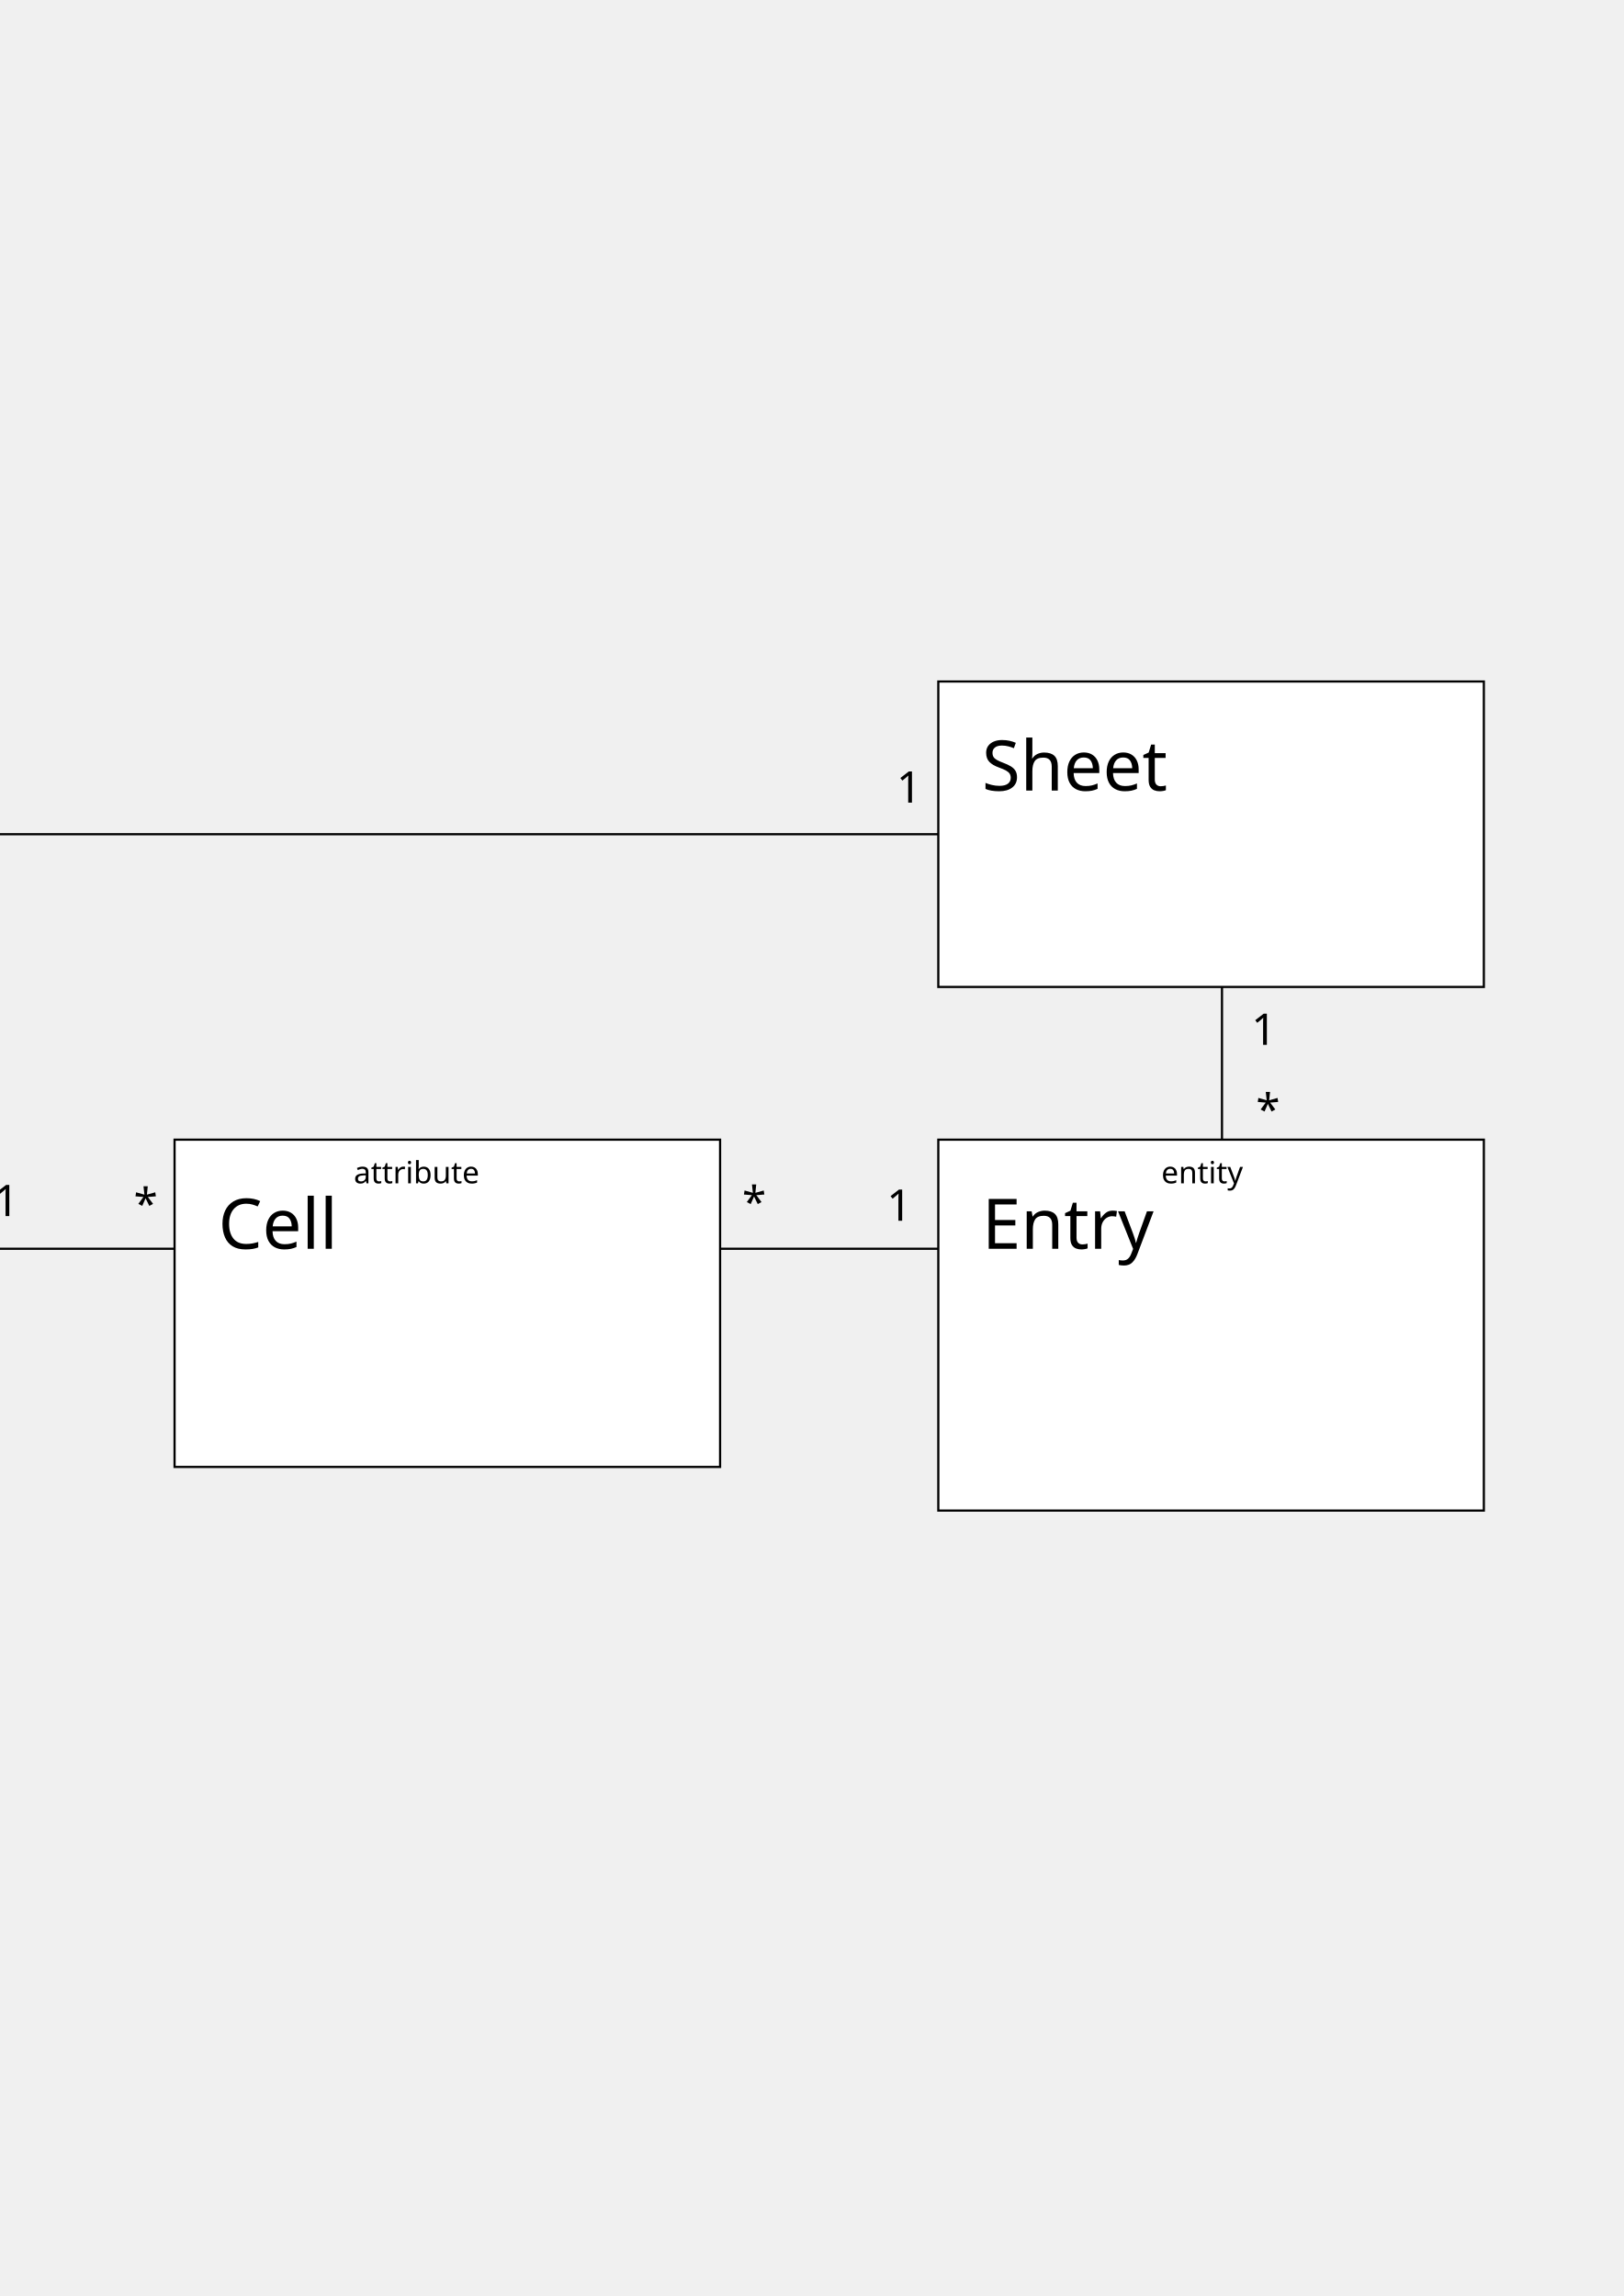
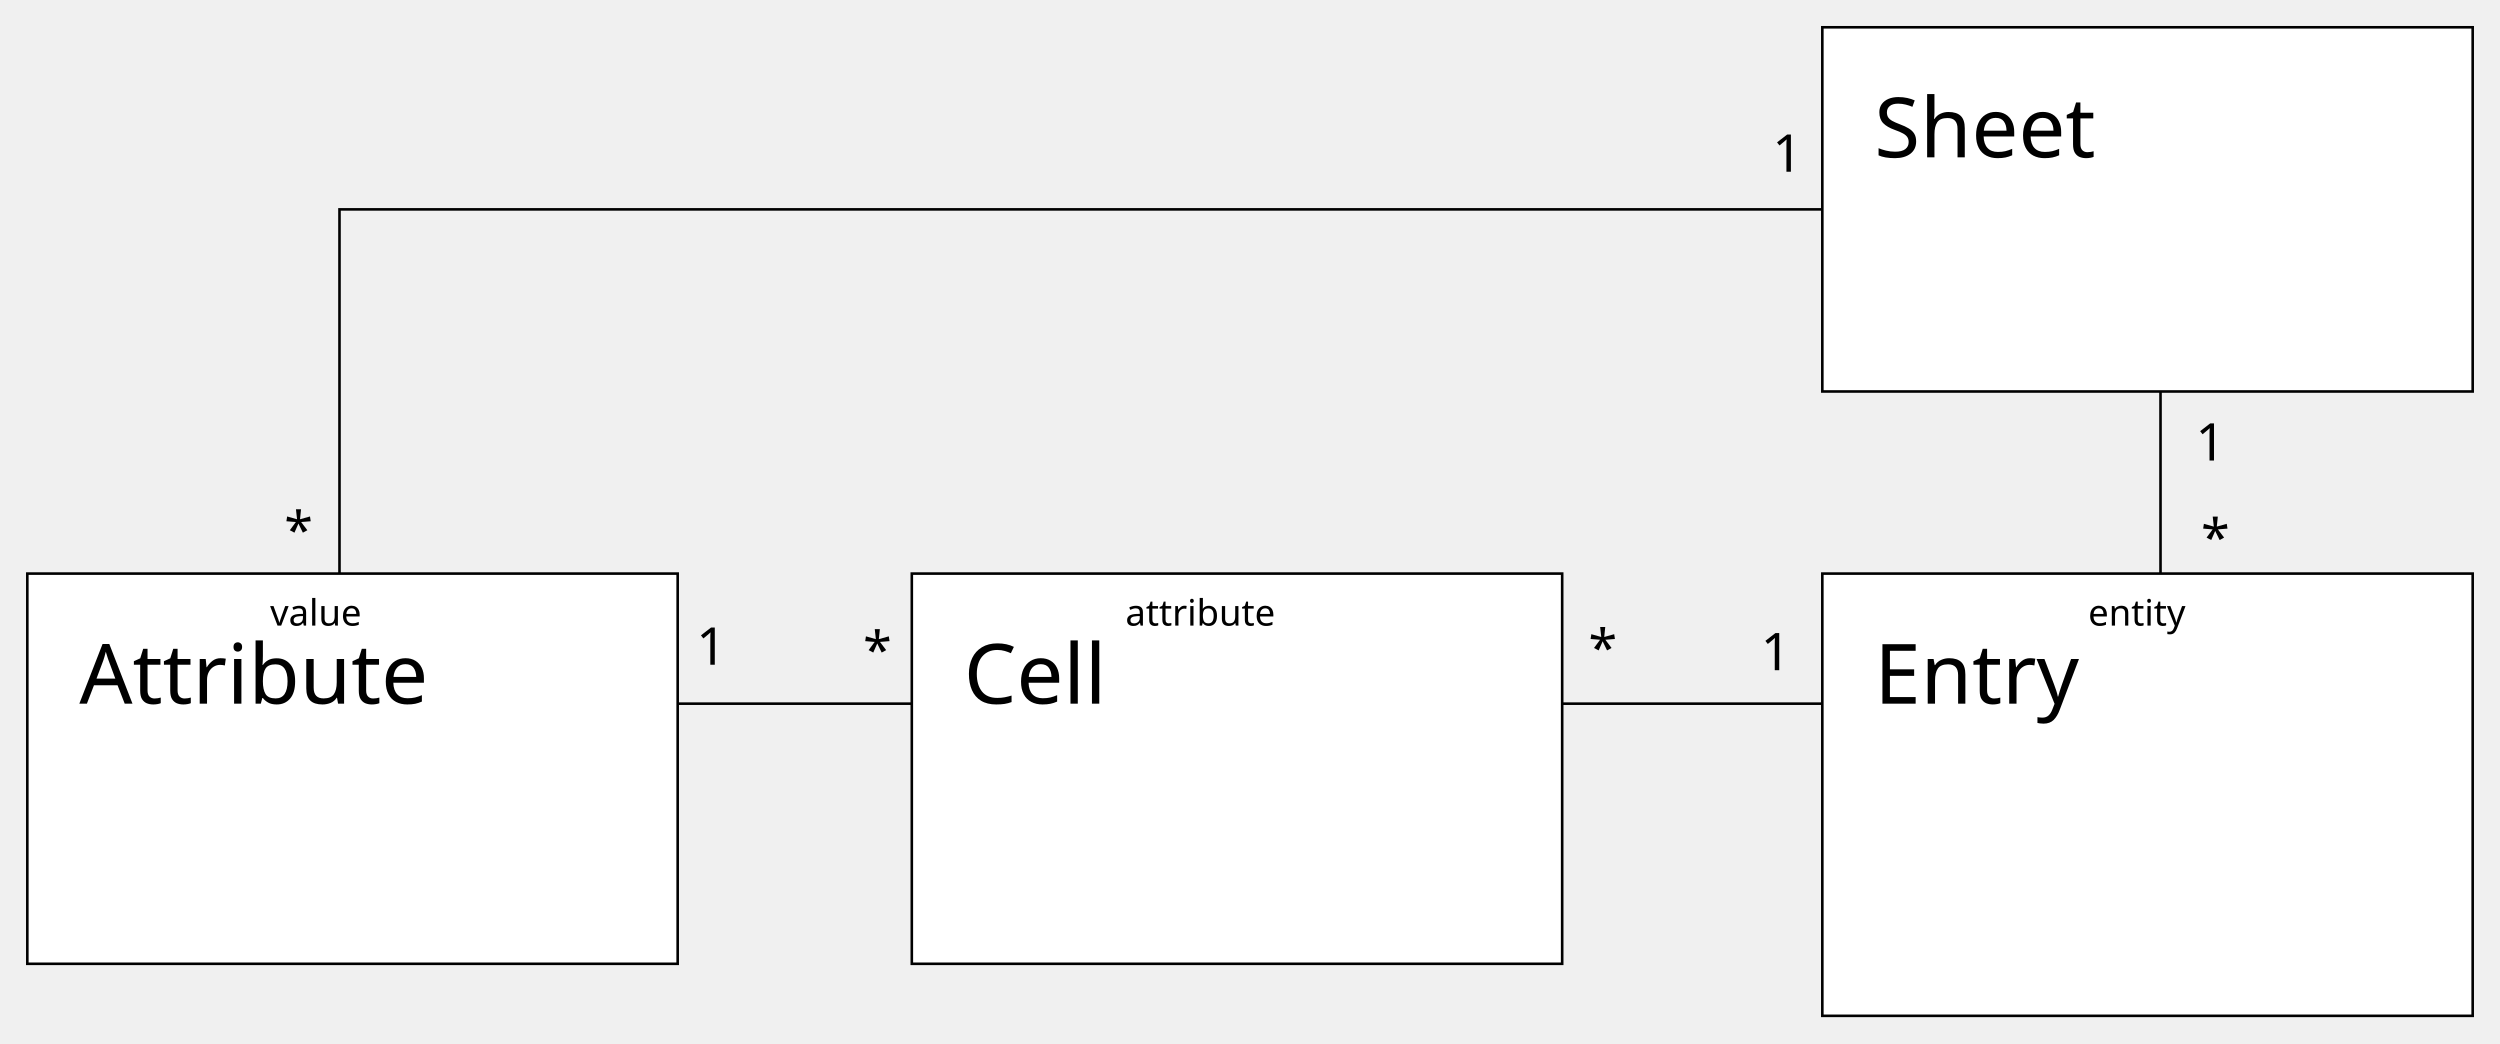
- <svg xmlns="http://www.w3.org/2000/svg" width="744.094" height="1052.362" id="svg2" version="1.1">
+ <svg xmlns="http://www.w3.org/2000/svg" width="961" height="401" id="svg2" version="1.1">
  <defs id="defs4" />
-   <g id="layer1">
+   <g id="layer1" transform="translate(270.5,-301.875)">
    <rect style="fill:#ffffff;fill-opacity:1;fill-rule:evenodd;stroke:#000000;stroke-width:1px;stroke-linecap:butt;stroke-linejoin:miter;stroke-opacity:1" id="rect3841" width="250" height="150" x="80" y="522.362" />
    <rect y="522.362" x="430" height="170" width="250" id="rect3839" style="fill:#ffffff;fill-opacity:1;fill-rule:evenodd;stroke:#000000;stroke-width:1px;stroke-linecap:butt;stroke-linejoin:miter;stroke-opacity:1" />
    <rect style="fill:#ffffff;fill-opacity:1;fill-rule:evenodd;stroke:#000000;stroke-width:1px;stroke-linecap:butt;stroke-linejoin:miter;stroke-opacity:1" id="rect3069" width="250" height="150" x="-260" y="522.362" />
    <text xml:space="preserve" style="font-size:32px;font-style:normal;font-weight:normal;line-height:125%;letter-spacing:0px;word-spacing:0px;fill:#000000;fill-opacity:1;stroke:none;font-family:Sans" x="-240" y="572.362" id="text2997">
      <tspan id="tspan2999" x="-240" y="572.362">Attribute</tspan>
    </text>
    <flowRoot xml:space="preserve" id="flowRoot3001" style="font-size:20px;font-style:normal;font-weight:normal;line-height:125%;letter-spacing:0px;word-spacing:0px;fill:#000000;fill-opacity:1;stroke:none;font-family:Sans" transform="translate(-325.5,333.5522)">
      <flowRegion id="flowRegion3003">
        <rect id="rect3005" width="178.5" height="194.5" x="85.5" y="248.862" style="font-size:20px" />
      </flowRegion>
      <flowPara id="flowPara3009">id</flowPara>
      <flowPara id="flowPara3151">sheet_id</flowPara>
      <flowPara id="flowPara3013">name</flowPara>
    </flowRoot>
    <text id="text3029" y="572.362" x="450" style="font-size:32px;font-style:normal;font-weight:normal;line-height:125%;letter-spacing:0px;word-spacing:0px;fill:#000000;fill-opacity:1;stroke:none;font-family:Sans" xml:space="preserve">
      <tspan y="572.362" x="450" id="tspan3031">Entry</tspan>
    </text>
    <flowRoot style="font-size:20px;font-style:normal;font-weight:normal;line-height:125%;letter-spacing:0px;word-spacing:0px;fill:#000000;fill-opacity:1;stroke:none;font-family:Sans" id="flowRoot3033" xml:space="preserve" transform="translate(364.5,333.5522)">
      <flowRegion id="flowRegion3035">
        <rect style="font-size:20px" y="248.862" x="85.5" height="194.5" width="178.5" id="rect3037" />
      </flowRegion>
      <flowPara id="flowPara3041">id</flowPara>
      <flowPara id="flowPara3304">seq</flowPara>
      <flowPara id="flowPara3149">sheet_id</flowPara>
      <flowPara id="flowPara3145">area</flowPara>
    </flowRoot>
    <text xml:space="preserve" style="font-size:32px;font-style:normal;font-weight:normal;line-height:125%;letter-spacing:0px;word-spacing:0px;fill:#000000;fill-opacity:1;stroke:none;font-family:Sans" x="100" y="572.362" id="text3047">
      <tspan id="tspan3049" x="100" y="572.362">Cell</tspan>
    </text>
    <flowRoot transform="translate(14.5,333.5522)" xml:space="preserve" id="flowRoot3051" style="font-size:20px;font-style:normal;font-weight:normal;line-height:125%;letter-spacing:0px;word-spacing:0px;fill:#000000;fill-opacity:1;stroke:none;font-family:Sans">
      <flowRegion id="flowRegion3053">
        <rect id="rect3055" width="178.5" height="194.5" x="85.5" y="248.862" style="font-size:20px" />
      </flowRegion>
      <flowPara id="flowPara3057">attribute_id</flowPara>
      <flowPara id="flowPara3061">value</flowPara>
      <flowPara id="flowPara3059">entry_id</flowPara>
    </flowRoot>
    <path style="fill:none;stroke:#000000;stroke-width:1px;stroke-linecap:butt;stroke-linejoin:miter;stroke-opacity:1;marker-start:none" d="m 330,572.362 100,0" id="path3845" />
    <path style="fill:none;stroke:#000000;stroke-width:1px;stroke-linecap:butt;stroke-linejoin:miter;stroke-opacity:1" d="m -10,572.362 90,0" id="path3010" />
    <text xml:space="preserve" style="font-size:14px;font-style:normal;font-weight:normal;text-align:center;line-height:125%;letter-spacing:0px;word-spacing:0px;text-anchor:middle;fill:#000000;fill-opacity:1;stroke:none;font-family:Sans" x="560" y="542.362" id="text3012">
      <tspan id="tspan3014" x="560" y="542.362">entity</tspan>
    </text>
    <text id="text3016" y="542.362" x="200" style="font-size:14px;font-style:normal;font-weight:normal;text-align:center;line-height:125%;letter-spacing:0px;word-spacing:0px;text-anchor:middle;fill:#000000;fill-opacity:1;stroke:none;font-family:Sans" xml:space="preserve">
      <tspan y="542.362" x="200" id="tspan3018">attribute</tspan>
    </text>
    <text xml:space="preserve" style="font-size:14px;font-style:normal;font-weight:normal;text-align:center;line-height:125%;letter-spacing:0px;word-spacing:0px;text-anchor:middle;fill:#000000;fill-opacity:1;stroke:none;font-family:Sans" x="-140" y="542.362" id="text3020">
      <tspan id="tspan3022" x="-140" y="542.362">value</tspan>
    </text>
    <rect style="fill:#ffffff;fill-opacity:1;fill-rule:evenodd;stroke:#000000;stroke-width:1px;stroke-linecap:butt;stroke-linejoin:miter;stroke-opacity:1" id="rect3024" width="250" height="140" x="430" y="312.362" />
    <text xml:space="preserve" style="font-size:32px;font-style:normal;font-weight:normal;line-height:125%;letter-spacing:0px;word-spacing:0px;fill:#000000;fill-opacity:1;stroke:none;font-family:Sans" x="450" y="362.362" id="text3026">
      <tspan id="tspan3028" x="450" y="362.362">Sheet</tspan>
    </text>
    <flowRoot transform="translate(364.5,123.5522)" xml:space="preserve" id="flowRoot3030" style="font-size:20px;font-style:normal;font-weight:normal;line-height:125%;letter-spacing:0px;word-spacing:0px;fill:#000000;fill-opacity:1;stroke:none;font-family:Sans">
      <flowRegion id="flowRegion3032">
        <rect id="rect3034" width="178.5" height="194.5" x="85.5" y="248.862" style="font-size:20px" />
      </flowRegion>
      <flowPara id="flowPara3036">id</flowPara>
      <flowPara id="flowPara3038">name</flowPara>
      <flowPara id="flowPara3302">width</flowPara>
    </flowRoot>
    <path style="fill:none;stroke:#000000;stroke-width:1px;stroke-linecap:butt;stroke-linejoin:miter;stroke-opacity:1" d="m 560,452.362 0,70" id="path3044" />
    <text xml:space="preserve" style="font-size:20px;font-style:normal;font-variant:normal;font-weight:normal;font-stretch:normal;text-indent:0;text-align:start;text-decoration:none;line-height:125%;letter-spacing:0px;word-spacing:0px;text-transform:none;direction:ltr;block-progression:tb;writing-mode:lr-tb;text-anchor:start;baseline-shift:baseline;color:#000000;fill:#000000;fill-opacity:1;fill-rule:nonzero;stroke:none;stroke-width:1;marker:none;visibility:visible;display:inline;overflow:visible;enable-background:accumulate;font-family:Sans;-inkscape-font-specification:Sans" x="406.344" y="559.509" id="text3046">
      <tspan id="tspan3048" x="406.344" y="559.509">1</tspan>
    </text>
-     <text xml:space="preserve" style="font-size:20px;font-style:normal;font-weight:normal;line-height:125%;letter-spacing:0px;word-spacing:0px;fill:#000000;fill-opacity:1;stroke:none;font-family:Sans;font-variant:normal;font-stretch:normal;text-indent:0;text-align:start;text-decoration:none;text-transform:none;direction:ltr;block-progression:tb;writing-mode:lr-tb;text-anchor:start;baseline-shift:baseline;color:#000000;fill-rule:nonzero;marker:none;visibility:visible;display:inline;overflow:visible;enable-background:accumulate;-inkscape-font-specification:Sans;stroke-width:1" x="340.118" y="558.095" id="text3050">
+     <text xml:space="preserve" style="font-size:20px;font-style:normal;font-variant:normal;font-weight:normal;font-stretch:normal;text-indent:0;text-align:start;text-decoration:none;line-height:125%;letter-spacing:0px;word-spacing:0px;text-transform:none;direction:ltr;block-progression:tb;writing-mode:lr-tb;text-anchor:start;baseline-shift:baseline;color:#000000;fill:#000000;fill-opacity:1;fill-rule:nonzero;stroke:none;stroke-width:1;marker:none;visibility:visible;display:inline;overflow:visible;enable-background:accumulate;font-family:Sans;-inkscape-font-specification:Sans" x="340.118" y="558.095" id="text3050">
      <tspan id="tspan3052" x="340.118" y="558.095">*</tspan>
    </text>
    <text xml:space="preserve" style="font-size:20px;font-style:normal;font-variant:normal;font-weight:normal;font-stretch:normal;text-indent:0;text-align:start;text-decoration:none;line-height:125%;letter-spacing:0px;word-spacing:0px;text-transform:none;direction:ltr;block-progression:tb;writing-mode:lr-tb;text-anchor:start;baseline-shift:baseline;color:#000000;fill:#000000;fill-opacity:1;fill-rule:nonzero;stroke:none;stroke-width:1;marker:none;visibility:visible;display:inline;overflow:visible;enable-background:accumulate;font-family:Sans;-inkscape-font-specification:Sans" x="61.276" y="558.923" id="text3054">
      <tspan id="tspan3056" x="61.276" y="558.923">*</tspan>
    </text>
-     <text xml:space="preserve" style="font-size:20px;font-style:normal;font-variant:normal;font-weight:normal;font-stretch:normal;text-indent:0;text-align:start;text-decoration:none;line-height:125%;letter-spacing:0px;word-spacing:0px;text-transform:none;direction:ltr;block-progression:tb;writing-mode:lr-tb;text-anchor:start;baseline-shift:baseline;color:#000000;fill:#000000;fill-opacity:1;fill-rule:nonzero;stroke:none;marker:none;visibility:visible;display:inline;overflow:visible;enable-background:accumulate;font-family:Sans;-inkscape-font-specification:Sans;stroke-width:1" x="-2.828" y="557.387" id="text3058">
+     <text xml:space="preserve" style="font-size:20px;font-style:normal;font-variant:normal;font-weight:normal;font-stretch:normal;text-indent:0;text-align:start;text-decoration:none;line-height:125%;letter-spacing:0px;word-spacing:0px;text-transform:none;direction:ltr;block-progression:tb;writing-mode:lr-tb;text-anchor:start;baseline-shift:baseline;color:#000000;fill:#000000;fill-opacity:1;fill-rule:nonzero;stroke:none;stroke-width:1;marker:none;visibility:visible;display:inline;overflow:visible;enable-background:accumulate;font-family:Sans;-inkscape-font-specification:Sans" x="-2.828" y="557.387" id="text3058">
      <tspan id="tspan3060" x="-2.828" y="557.387">1</tspan>
    </text>
    <text xml:space="preserve" style="font-size:20px;font-style:normal;font-variant:normal;font-weight:normal;font-stretch:normal;text-indent:0;text-align:start;text-decoration:none;line-height:125%;letter-spacing:0px;word-spacing:0px;text-transform:none;direction:ltr;block-progression:tb;writing-mode:lr-tb;text-anchor:start;baseline-shift:baseline;color:#000000;fill:#000000;fill-opacity:1;fill-rule:nonzero;stroke:none;marker:none;visibility:visible;display:inline;overflow:visible;enable-background:accumulate;font-family:Sans;-inkscape-font-specification:Sans" x="573.464" y="478.899" id="text3062">
      <tspan id="tspan3064" x="573.464" y="478.899">1</tspan>
    </text>
-     <text xml:space="preserve" style="font-size:20px;font-style:normal;font-weight:normal;line-height:125%;letter-spacing:0px;word-spacing:0px;fill:#000000;fill-opacity:1;stroke:none;font-family:Sans;font-variant:normal;font-stretch:normal;text-indent:0;text-align:start;text-decoration:none;text-transform:none;direction:ltr;block-progression:tb;writing-mode:lr-tb;text-anchor:start;baseline-shift:baseline;color:#000000;fill-rule:nonzero;stroke-width:1;marker:none;visibility:visible;display:inline;overflow:visible;enable-background:accumulate;-inkscape-font-specification:Sans" x="575.585" y="515.668" id="text3066">
+     <text xml:space="preserve" style="font-size:20px;font-style:normal;font-variant:normal;font-weight:normal;font-stretch:normal;text-indent:0;text-align:start;text-decoration:none;line-height:125%;letter-spacing:0px;word-spacing:0px;text-transform:none;direction:ltr;block-progression:tb;writing-mode:lr-tb;text-anchor:start;baseline-shift:baseline;color:#000000;fill:#000000;fill-opacity:1;fill-rule:nonzero;stroke:none;stroke-width:1;marker:none;visibility:visible;display:inline;overflow:visible;enable-background:accumulate;font-family:Sans;-inkscape-font-specification:Sans" x="575.585" y="515.668" id="text3066">
      <tspan id="tspan3068" x="575.585" y="515.668">*</tspan>
    </text>
    <path style="fill:none;stroke:#000000;stroke-width:1px;stroke-linecap:butt;stroke-linejoin:miter;stroke-opacity:1" d="m 430,382.362 -570,0 0,140" id="path3143" />
    <text id="text3153" y="367.883" x="410.829" style="font-size:20px;font-style:normal;font-variant:normal;font-weight:normal;font-stretch:normal;text-indent:0;text-align:start;text-decoration:none;line-height:125%;letter-spacing:0px;word-spacing:0px;text-transform:none;direction:ltr;block-progression:tb;writing-mode:lr-tb;text-anchor:start;baseline-shift:baseline;color:#000000;fill:#000000;fill-opacity:1;fill-rule:nonzero;stroke:none;stroke-width:1;marker:none;visibility:visible;display:inline;overflow:visible;enable-background:accumulate;font-family:Sans;-inkscape-font-specification:Sans" xml:space="preserve">
      <tspan y="367.883" x="410.829" id="tspan3155">1</tspan>
    </text>
    <text id="text3157" y="512.84" x="-161.22" style="font-size:20px;font-style:normal;font-variant:normal;font-weight:normal;font-stretch:normal;text-indent:0;text-align:start;text-decoration:none;line-height:125%;letter-spacing:0px;word-spacing:0px;text-transform:none;direction:ltr;block-progression:tb;writing-mode:lr-tb;text-anchor:start;baseline-shift:baseline;color:#000000;fill:#000000;fill-opacity:1;fill-rule:nonzero;stroke:none;stroke-width:1;marker:none;visibility:visible;display:inline;overflow:visible;enable-background:accumulate;font-family:Sans;-inkscape-font-specification:Sans" xml:space="preserve">
      <tspan y="512.84" x="-161.22" id="tspan3159">*</tspan>
    </text>
    <flowRoot style="font-size:20px;font-style:normal;font-weight:normal;line-height:125%;letter-spacing:0px;word-spacing:0px;fill:#000000;fill-opacity:1;stroke:none;font-family:Sans" id="flowRoot3286" xml:space="preserve" transform="translate(474.5,123.5522)">
      <flowRegion id="flowRegion3288">
        <rect style="font-size:20px" y="248.862" x="85.5" height="194.5" width="178.5" id="rect3290" />
      </flowRegion>
      <flowPara id="flowPara3292">UUID</flowPara>
      <flowPara id="flowPara3296">text</flowPara>
      <flowPara id="flowPara3300">int</flowPara>
    </flowRoot>
    <flowRoot transform="translate(474.5,333.5522)" xml:space="preserve" id="flowRoot3306" style="font-size:20px;font-style:normal;font-weight:normal;line-height:125%;letter-spacing:0px;word-spacing:0px;fill:#000000;fill-opacity:1;stroke:none;font-family:Sans">
      <flowRegion id="flowRegion3308">
        <rect id="rect3310" width="178.5" height="194.5" x="85.5" y="248.862" style="font-size:20px" />
      </flowRegion>
      <flowPara id="flowPara3312">UUID</flowPara>
      <flowPara id="flowPara3314">int</flowPara>
      <flowPara id="flowPara3316">UUID</flowPara>
      <flowPara id="flowPara3318">real</flowPara>
    </flowRoot>
    <flowRoot style="font-size:20px;font-style:normal;font-weight:normal;line-height:125%;letter-spacing:0px;word-spacing:0px;fill:#000000;fill-opacity:1;stroke:none;font-family:Sans" id="flowRoot3320" xml:space="preserve" transform="translate(154.5,333.5522)">
      <flowRegion id="flowRegion3322">
        <rect style="font-size:20px" y="248.862" x="85.5" height="194.5" width="178.5" id="rect3324" />
      </flowRegion>
      <flowPara id="flowPara3326">UUID</flowPara>
      <flowPara id="flowPara3328">int</flowPara>
      <flowPara id="flowPara3330">UUID</flowPara>
    </flowRoot>
    <flowRoot transform="translate(-205.5,333.5522)" style="font-size:20px;font-style:normal;font-weight:normal;line-height:125%;letter-spacing:0px;word-spacing:0px;fill:#000000;fill-opacity:1;stroke:none;font-family:Sans" id="flowRoot3332" xml:space="preserve">
      <flowRegion id="flowRegion3334">
        <rect style="font-size:20px" y="248.862" x="85.5" height="194.5" width="178.5" id="rect3336" />
      </flowRegion>
      <flowPara id="flowPara3342">UUID</flowPara>
      <flowPara id="flowPara3349">UUID</flowPara>
      <flowPara id="flowPara3351">text</flowPara>
    </flowRoot>
  </g>
</svg>
